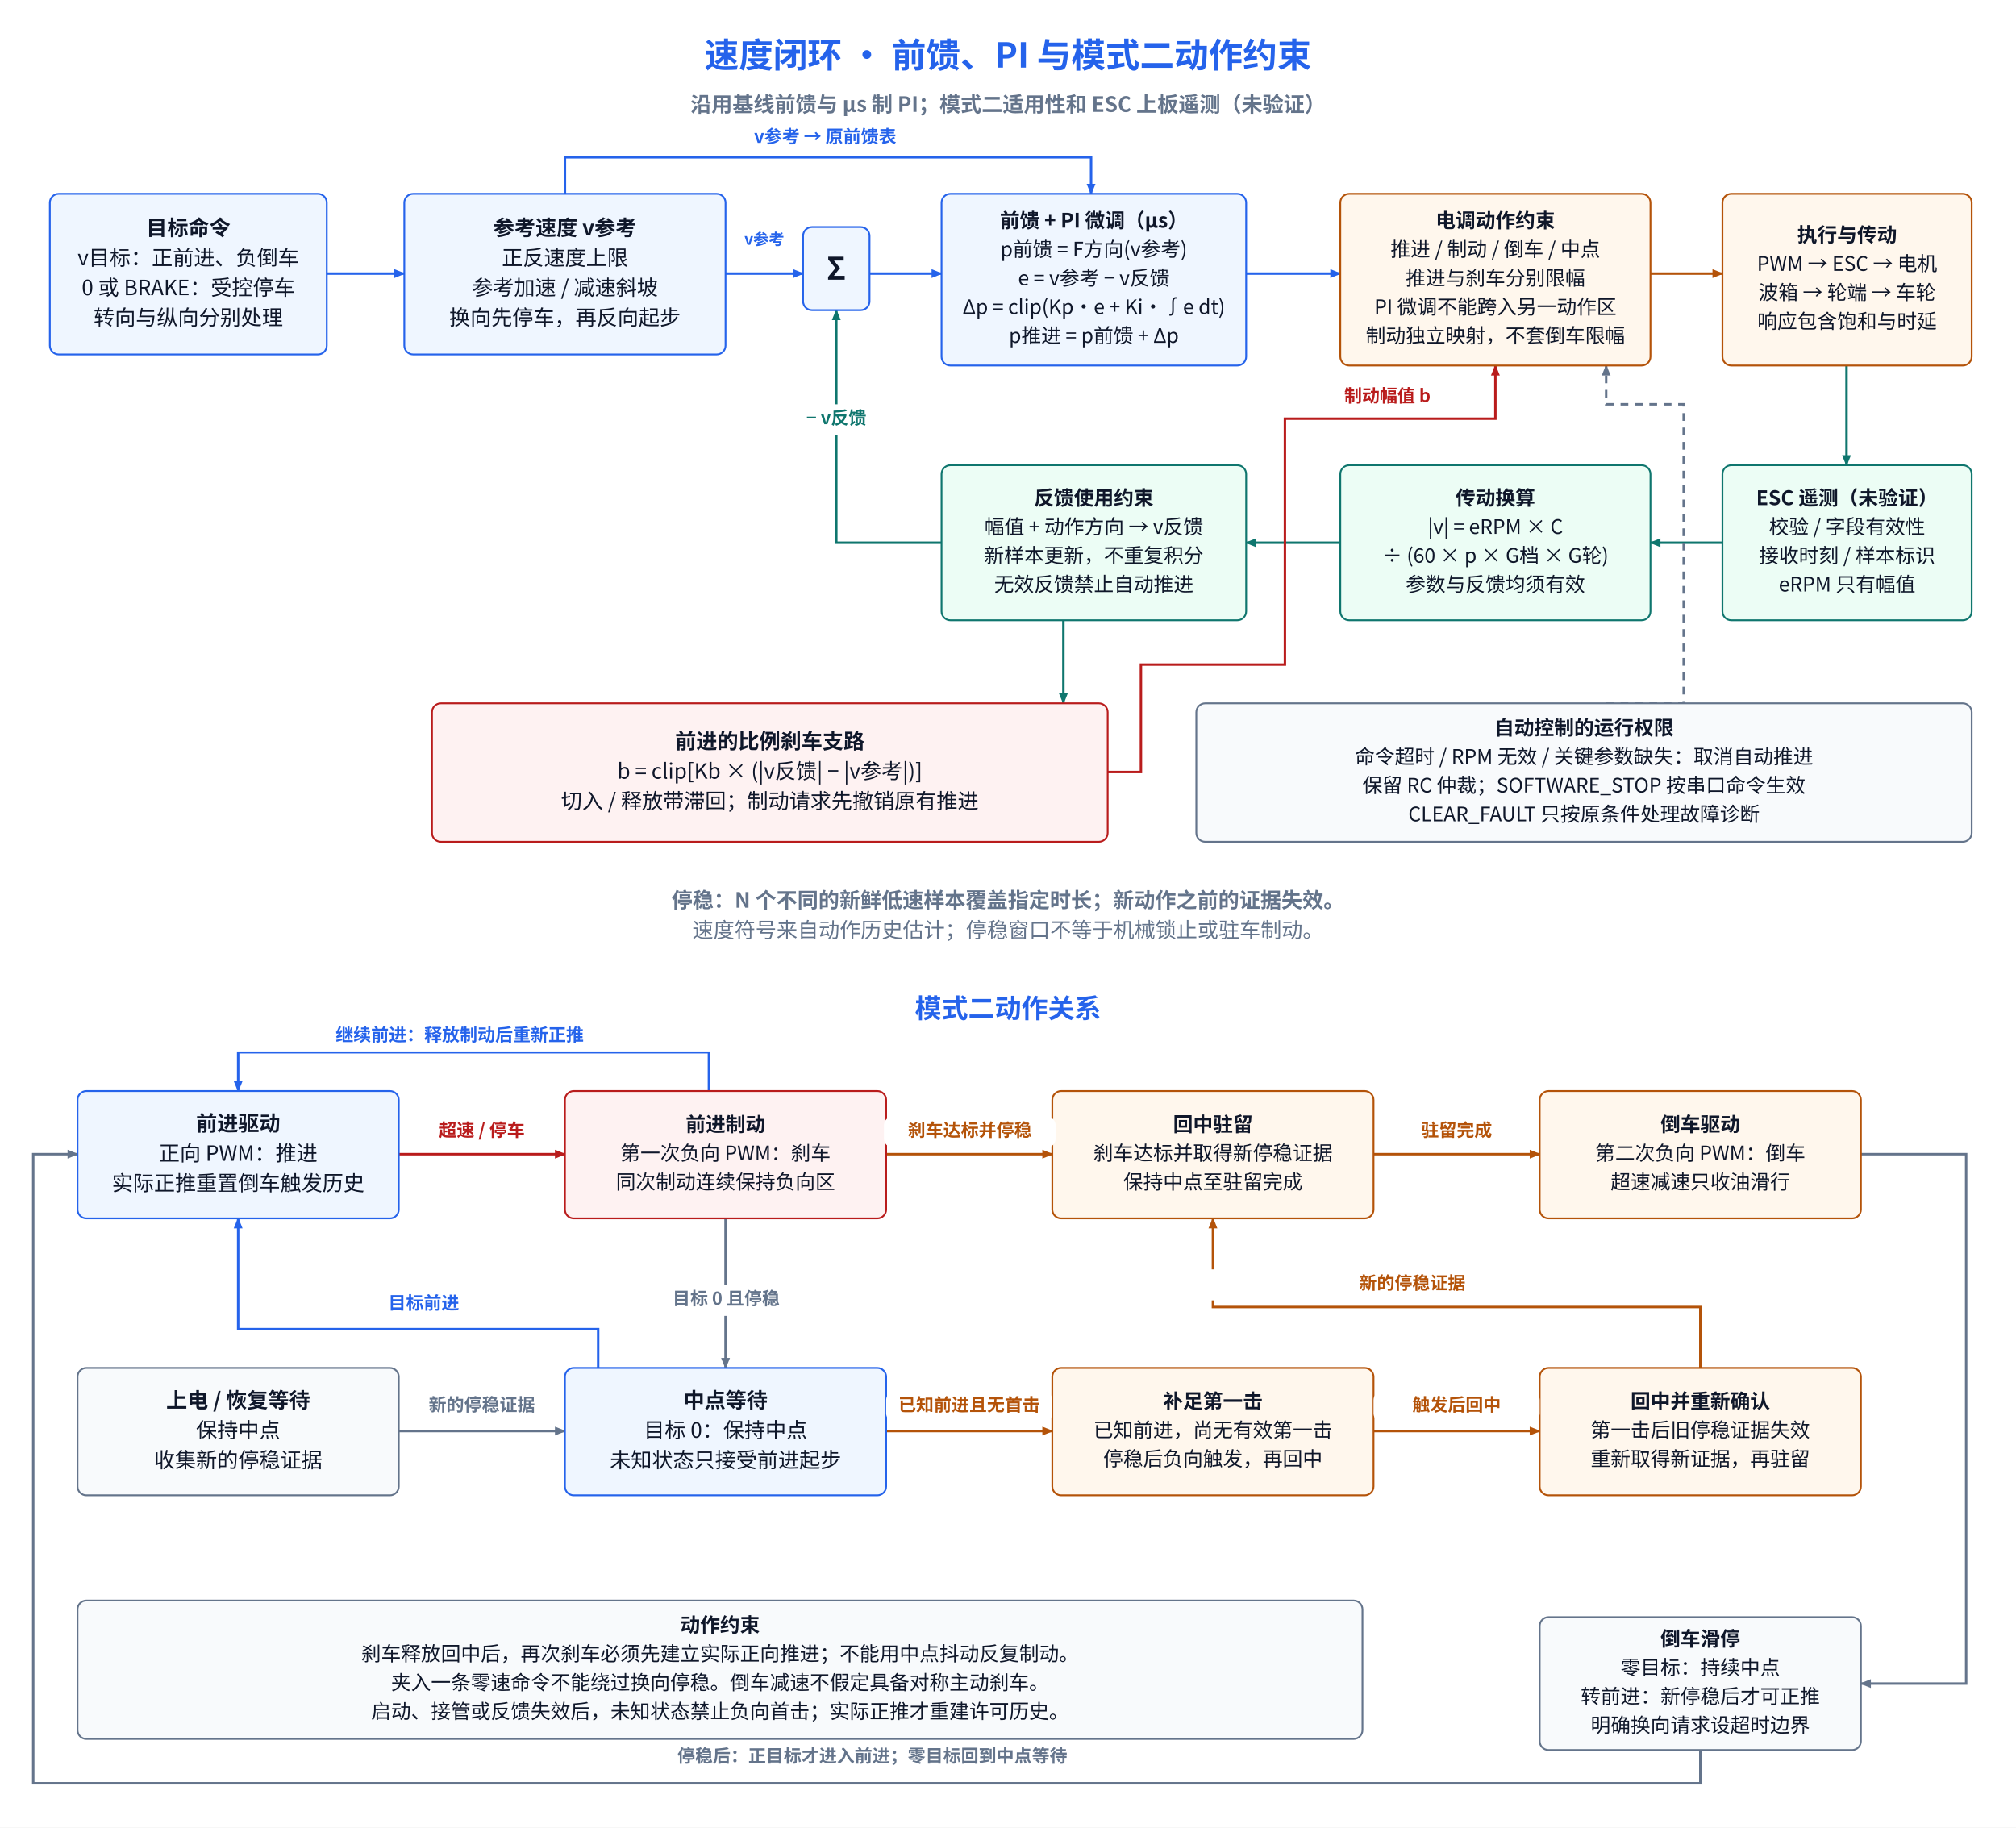
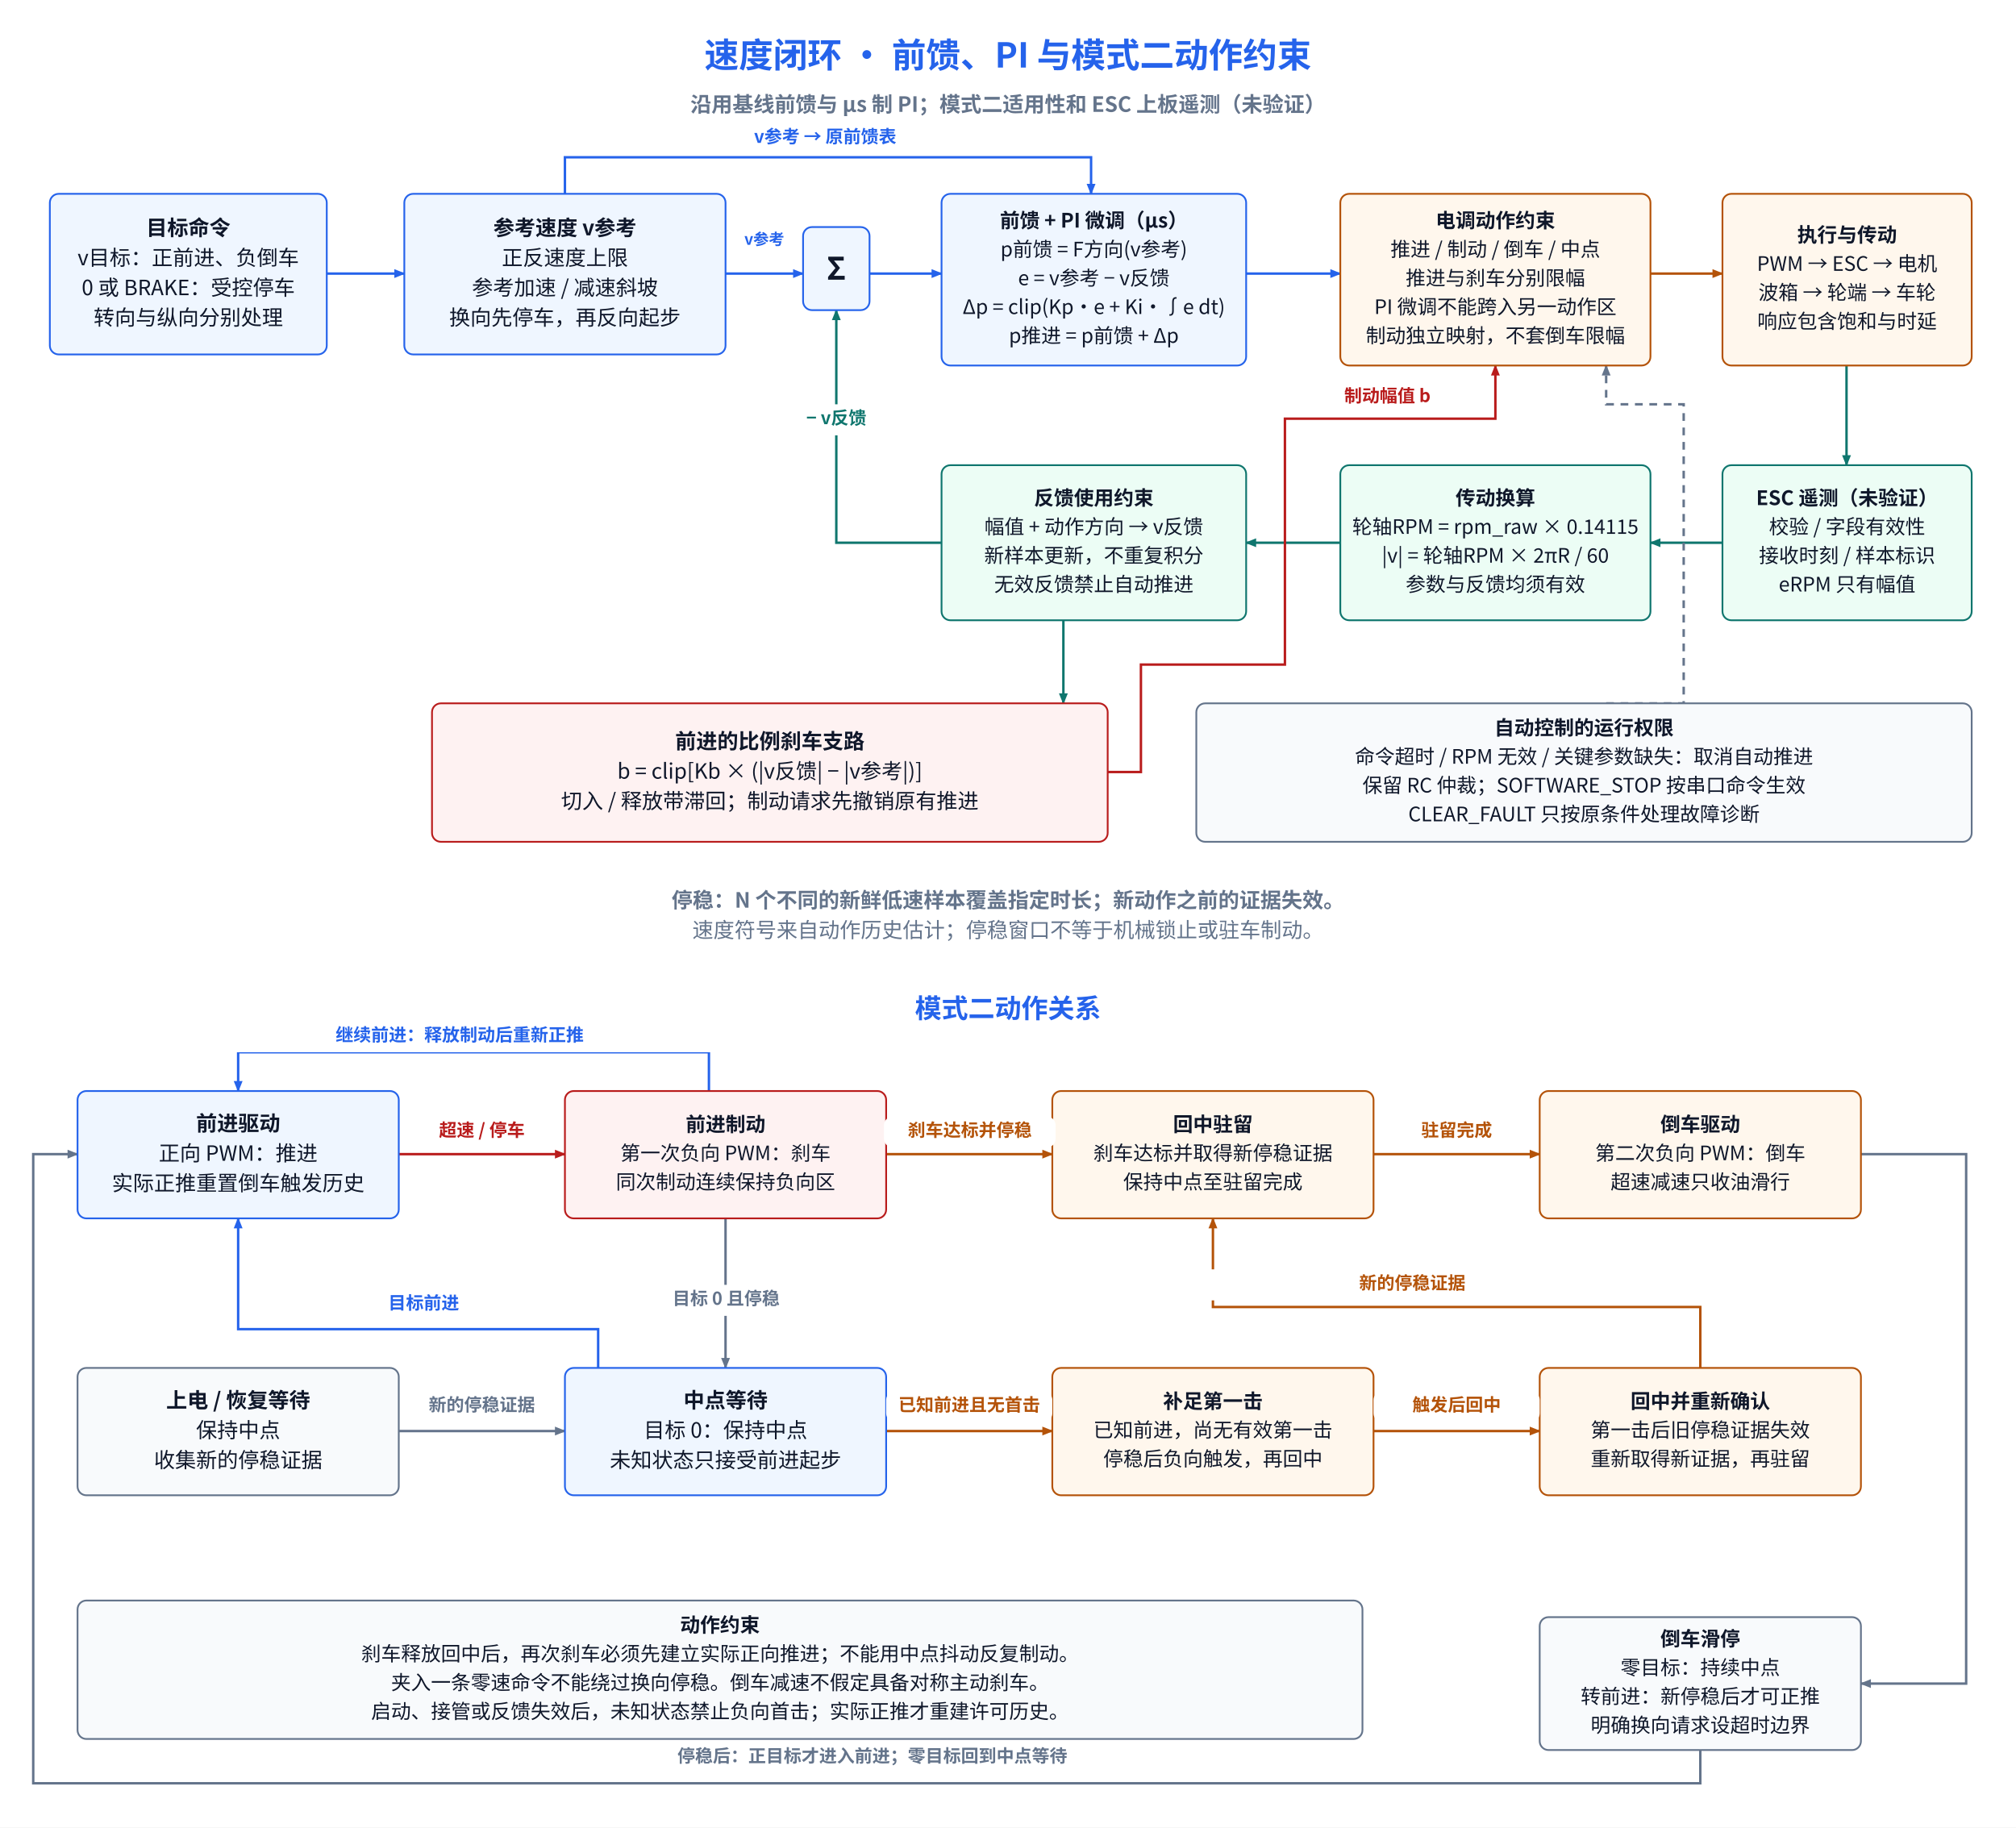
<svg xmlns="http://www.w3.org/2000/svg" width="1820" height="1650" viewBox="0 0 1820 1650" role="img">
  <rect width="100%" height="100%" fill="white" />
  <defs>
    <marker id="arrow-blue" markerWidth="10" markerHeight="8" refX="9" refY="4" orient="auto" markerUnits="userSpaceOnUse">
      <path d="M 0 0 L 10 4 L 0 8 Z" fill="#2563eb" />
    </marker>
    <marker id="arrow-green" markerWidth="10" markerHeight="8" refX="9" refY="4" orient="auto" markerUnits="userSpaceOnUse">
      <path d="M 0 0 L 10 4 L 0 8 Z" fill="#0f766e" />
    </marker>
    <marker id="arrow-orange" markerWidth="10" markerHeight="8" refX="9" refY="4" orient="auto" markerUnits="userSpaceOnUse">
      <path d="M 0 0 L 10 4 L 0 8 Z" fill="#b45309" />
    </marker>
    <marker id="arrow-purple" markerWidth="10" markerHeight="8" refX="9" refY="4" orient="auto" markerUnits="userSpaceOnUse">
      <path d="M 0 0 L 10 4 L 0 8 Z" fill="#7e22ce" />
    </marker>
    <marker id="arrow-gray" markerWidth="10" markerHeight="8" refX="9" refY="4" orient="auto" markerUnits="userSpaceOnUse">
      <path d="M 0 0 L 10 4 L 0 8 Z" fill="#64748b" />
    </marker>
    <marker id="arrow-red" markerWidth="10" markerHeight="8" refX="9" refY="4" orient="auto" markerUnits="userSpaceOnUse">
      <path d="M 0 0 L 10 4 L 0 8 Z" fill="#b91c1c" />
    </marker>
  </defs>
  <polyline points="295,247 365,247" stroke="#2563eb" stroke-width="2.2" fill="none" marker-end="url(#arrow-blue)" />
  <polyline points="655,247 725,247" stroke="#2563eb" stroke-width="2.2" fill="none" marker-end="url(#arrow-blue)" />
  <polyline points="510,175 510,142 985,142 985,175" stroke="#2563eb" stroke-width="2.2" fill="none" marker-end="url(#arrow-blue)" />
  <polyline points="785,247 850,247" stroke="#2563eb" stroke-width="2.2" fill="none" marker-end="url(#arrow-blue)" />
  <polyline points="1125,247 1210,247" stroke="#2563eb" stroke-width="2.2" fill="none" marker-end="url(#arrow-blue)" />
  <polyline points="1490,247 1555,247" stroke="#b45309" stroke-width="2.2" fill="none" marker-end="url(#arrow-orange)" />
  <polyline points="1667,330 1667,420" stroke="#0f766e" stroke-width="2.2" fill="none" marker-end="url(#arrow-green)" />
  <polyline points="1555,490 1490,490" stroke="#0f766e" stroke-width="2.2" fill="none" marker-end="url(#arrow-green)" />
  <polyline points="1210,490 1125,490" stroke="#0f766e" stroke-width="2.2" fill="none" marker-end="url(#arrow-green)" />
  <polyline points="850,490 755,490 755,280" stroke="#0f766e" stroke-width="2.2" fill="none" marker-end="url(#arrow-green)" />
  <polyline points="960,560 960,635" stroke="#0f766e" stroke-width="2.2" fill="none" marker-end="url(#arrow-green)" />
  <polyline points="1000,697 1030,697 1030,600 1160,600 1160,378 1350,378 1350,330" stroke="#b91c1c" stroke-width="2.2" fill="none" marker-end="url(#arrow-red)" />
  <polyline points="1450,635 1520,635 1520,365 1450,365 1450,330" stroke="#64748b" stroke-width="2.2" fill="none" marker-end="url(#arrow-gray)" stroke-dasharray="7 6" />
  <polyline points="360,1042 510,1042" stroke="#b91c1c" stroke-width="2.2" fill="none" marker-end="url(#arrow-red)" />
  <polyline points="800,1042 950,1042" stroke="#b45309" stroke-width="2.2" fill="none" marker-end="url(#arrow-orange)" />
  <polyline points="1240,1042 1390,1042" stroke="#b45309" stroke-width="2.2" fill="none" marker-end="url(#arrow-orange)" />
  <polyline points="640,985 640,950 215,950 215,985" stroke="#2563eb" stroke-width="2.2" fill="none" marker-end="url(#arrow-blue)" />
  <polyline points="655,1100 655,1235" stroke="#64748b" stroke-width="2.2" fill="none" marker-end="url(#arrow-gray)" />
  <polyline points="360,1292 510,1292" stroke="#64748b" stroke-width="2.2" fill="none" marker-end="url(#arrow-gray)" />
  <polyline points="540,1235 540,1200 215,1200 215,1100" stroke="#2563eb" stroke-width="2.2" fill="none" marker-end="url(#arrow-blue)" />
  <polyline points="800,1292 950,1292" stroke="#b45309" stroke-width="2.2" fill="none" marker-end="url(#arrow-orange)" />
  <polyline points="1240,1292 1390,1292" stroke="#b45309" stroke-width="2.2" fill="none" marker-end="url(#arrow-orange)" />
  <polyline points="1535,1235 1535,1180 1095,1180 1095,1100" stroke="#b45309" stroke-width="2.2" fill="none" marker-end="url(#arrow-orange)" />
  <polyline points="1680,1042 1775,1042 1775,1520 1680,1520" stroke="#64748b" stroke-width="2.2" fill="none" marker-end="url(#arrow-gray)" />
  <polyline points="1535,1580 1535,1610 30,1610 30,1042 70,1042" stroke="#64748b" stroke-width="2.2" fill="none" marker-end="url(#arrow-gray)" />
  <text font-family="Noto Sans CJK SC, sans-serif" font-size="31" font-weight="700" text-anchor="middle" x="910.0" y="61.0" fill="#2563eb">速度闭环 · 前馈、PI 与模式二动作约束</text>
  <text font-family="Noto Sans CJK SC, sans-serif" font-size="19" font-weight="700" text-anchor="middle" x="910.0" y="101.0" fill="#64748b">沿用基线前馈与 µs 制 PI；模式二适用性和 ESC 上板遥测（未验证）</text>
  <rect stroke-width="1.6" x="45" y="175" width="250" height="145" rx="8" fill="#eff6ff" stroke="#2563eb" />
  <text font-family="Noto Sans CJK SC, sans-serif" font-size="19" font-weight="700" text-anchor="middle" x="170.0" y="212.5" fill="#0f172a">目标命令</text>
  <text font-family="Noto Sans CJK SC, sans-serif" font-size="19" font-weight="400" text-anchor="middle" x="170.0" y="239.5" fill="#0f172a">v目标：正前进、负倒车</text>
  <text font-family="Noto Sans CJK SC, sans-serif" font-size="19" font-weight="400" text-anchor="middle" x="170.0" y="266.5" fill="#0f172a">0 或 BRAKE：受控停车</text>
  <text font-family="Noto Sans CJK SC, sans-serif" font-size="19" font-weight="400" text-anchor="middle" x="170.0" y="293.5" fill="#0f172a">转向与纵向分别处理</text>
  <rect stroke-width="1.6" x="365" y="175" width="290" height="145" rx="8" fill="#eff6ff" stroke="#2563eb" />
  <text font-family="Noto Sans CJK SC, sans-serif" font-size="19" font-weight="700" text-anchor="middle" x="510.0" y="212.5" fill="#0f172a">参考速度 v参考</text>
  <text font-family="Noto Sans CJK SC, sans-serif" font-size="19" font-weight="400" text-anchor="middle" x="510.0" y="239.5" fill="#0f172a">正反速度上限</text>
  <text font-family="Noto Sans CJK SC, sans-serif" font-size="19" font-weight="400" text-anchor="middle" x="510.0" y="266.5" fill="#0f172a">参考加速 / 减速斜坡</text>
  <text font-family="Noto Sans CJK SC, sans-serif" font-size="19" font-weight="400" text-anchor="middle" x="510.0" y="293.5" fill="#0f172a">换向先停车，再反向起步</text>
  <rect stroke-width="1.6" x="725" y="205" width="60" height="75" rx="8" fill="#eff6ff" stroke="#2563eb" />
  <text font-family="Noto Sans CJK SC, sans-serif" font-size="28" font-weight="700" text-anchor="middle" x="755.0" y="252.5" fill="#0f172a">Σ</text>
  <rect stroke-width="1.6" x="660" y="204" width="60" height="28" rx="8" fill="#ffffff" stroke="none" />
  <text font-family="Noto Sans CJK SC, sans-serif" font-size="14" font-weight="700" text-anchor="middle" x="690.0" y="221.0" fill="#2563eb">v参考</text>
  <rect stroke-width="1.6" x="850" y="175" width="275" height="155" rx="8" fill="#eff6ff" stroke="#2563eb" />
  <text font-family="Noto Sans CJK SC, sans-serif" font-size="18" font-weight="700" text-anchor="middle" x="987.5" y="205.5" fill="#0f172a">前馈 + PI 微调（µs）</text>
  <text font-family="Noto Sans CJK SC, sans-serif" font-size="18" font-weight="400" text-anchor="middle" x="987.5" y="231.5" fill="#0f172a">p前馈 = F方向(v参考)</text>
  <text font-family="Noto Sans CJK SC, sans-serif" font-size="18" font-weight="400" text-anchor="middle" x="987.5" y="257.5" fill="#0f172a">e = v参考 − v反馈</text>
  <text font-family="Noto Sans CJK SC, sans-serif" font-size="18" font-weight="400" text-anchor="middle" x="987.5" y="283.5" fill="#0f172a">Δp = clip(Kp·e + Ki·∫e dt)</text>
  <text font-family="Noto Sans CJK SC, sans-serif" font-size="18" font-weight="400" text-anchor="middle" x="987.5" y="309.5" fill="#0f172a">p推进 = p前馈 + Δp</text>
  <rect stroke-width="1.6" x="1210" y="175" width="280" height="155" rx="8" fill="#fff7ed" stroke="#b45309" />
  <text font-family="Noto Sans CJK SC, sans-serif" font-size="18" font-weight="700" text-anchor="middle" x="1350.0" y="205.5" fill="#0f172a">电调动作约束</text>
  <text font-family="Noto Sans CJK SC, sans-serif" font-size="18" font-weight="400" text-anchor="middle" x="1350.0" y="231.5" fill="#0f172a">推进 / 制动 / 倒车 / 中点</text>
  <text font-family="Noto Sans CJK SC, sans-serif" font-size="18" font-weight="400" text-anchor="middle" x="1350.0" y="257.5" fill="#0f172a">推进与刹车分别限幅</text>
  <text font-family="Noto Sans CJK SC, sans-serif" font-size="18" font-weight="400" text-anchor="middle" x="1350.0" y="283.5" fill="#0f172a">PI 微调不能跨入另一动作区</text>
  <text font-family="Noto Sans CJK SC, sans-serif" font-size="18" font-weight="400" text-anchor="middle" x="1350.0" y="309.5" fill="#0f172a">制动独立映射，不套倒车限幅</text>
  <rect stroke-width="1.6" x="1555" y="175" width="225" height="155" rx="8" fill="#fff7ed" stroke="#b45309" />
  <text font-family="Noto Sans CJK SC, sans-serif" font-size="18" font-weight="700" text-anchor="middle" x="1667.5" y="218.5" fill="#0f172a">执行与传动</text>
  <text font-family="Noto Sans CJK SC, sans-serif" font-size="18" font-weight="400" text-anchor="middle" x="1667.5" y="244.5" fill="#0f172a">PWM → ESC → 电机</text>
  <text font-family="Noto Sans CJK SC, sans-serif" font-size="18" font-weight="400" text-anchor="middle" x="1667.5" y="270.5" fill="#0f172a">波箱 → 轮端 → 车轮</text>
  <text font-family="Noto Sans CJK SC, sans-serif" font-size="18" font-weight="400" text-anchor="middle" x="1667.5" y="296.5" fill="#0f172a">响应包含饱和与时延</text>
  <rect stroke-width="1.6" x="1555" y="420" width="225" height="140" rx="8" fill="#ecfdf5" stroke="#0f766e" />
  <text font-family="Noto Sans CJK SC, sans-serif" font-size="18" font-weight="700" text-anchor="middle" x="1667.5" y="456.0" fill="#0f172a">ESC 遥测（未验证）</text>
  <text font-family="Noto Sans CJK SC, sans-serif" font-size="18" font-weight="400" text-anchor="middle" x="1667.5" y="482.0" fill="#0f172a">校验 / 字段有效性</text>
  <text font-family="Noto Sans CJK SC, sans-serif" font-size="18" font-weight="400" text-anchor="middle" x="1667.5" y="508.0" fill="#0f172a">接收时刻 / 样本标识</text>
  <text font-family="Noto Sans CJK SC, sans-serif" font-size="18" font-weight="400" text-anchor="middle" x="1667.5" y="534.0" fill="#0f172a">eRPM 只有幅值</text>
  <rect stroke-width="1.6" x="1210" y="420" width="280" height="140" rx="8" fill="#ecfdf5" stroke="#0f766e" />
  <text font-family="Noto Sans CJK SC, sans-serif" font-size="18" font-weight="700" text-anchor="middle" x="1350.0" y="456.0" fill="#0f172a">传动换算</text>
-   <text font-family="Noto Sans CJK SC, sans-serif" font-size="18" font-weight="400" text-anchor="middle" x="1350.0" y="482.0" fill="#0f172a">|v| = eRPM × C</text>
-   <text font-family="Noto Sans CJK SC, sans-serif" font-size="18" font-weight="400" text-anchor="middle" x="1350.0" y="508.0" fill="#0f172a">÷ (60 × p × G档 × G轮)</text>
+   <text font-family="Noto Sans CJK SC, sans-serif" font-size="18" font-weight="400" text-anchor="middle" x="1350.0" y="482.0" fill="#0f172a">轮轴RPM = rpm_raw × 0.14115</text>
+   <text font-family="Noto Sans CJK SC, sans-serif" font-size="18" font-weight="400" text-anchor="middle" x="1350.0" y="508.0" fill="#0f172a">|v| = 轮轴RPM × 2πR / 60</text>
  <text font-family="Noto Sans CJK SC, sans-serif" font-size="18" font-weight="400" text-anchor="middle" x="1350.0" y="534.0" fill="#0f172a">参数与反馈均须有效</text>
  <rect stroke-width="1.6" x="850" y="420" width="275" height="140" rx="8" fill="#ecfdf5" stroke="#0f766e" />
  <text font-family="Noto Sans CJK SC, sans-serif" font-size="18" font-weight="700" text-anchor="middle" x="987.5" y="456.0" fill="#0f172a">反馈使用约束</text>
  <text font-family="Noto Sans CJK SC, sans-serif" font-size="18" font-weight="400" text-anchor="middle" x="987.5" y="482.0" fill="#0f172a">幅值 + 动作方向 → v反馈</text>
  <text font-family="Noto Sans CJK SC, sans-serif" font-size="18" font-weight="400" text-anchor="middle" x="987.5" y="508.0" fill="#0f172a">新样本更新，不重复积分</text>
  <text font-family="Noto Sans CJK SC, sans-serif" font-size="18" font-weight="400" text-anchor="middle" x="987.5" y="534.0" fill="#0f172a">无效反馈禁止自动推进</text>
  <rect stroke-width="1.6" x="390" y="635" width="610" height="125" rx="8" fill="#fef2f2" stroke="#b91c1c" />
  <text font-family="Noto Sans CJK SC, sans-serif" font-size="19" font-weight="700" text-anchor="middle" x="695.0" y="676.0" fill="#0f172a">前进的比例刹车支路</text>
  <text font-family="Noto Sans CJK SC, sans-serif" font-size="19" font-weight="400" text-anchor="middle" x="695.0" y="703.0" fill="#0f172a">b = clip[Kb × (|v反馈| − |v参考|)]</text>
  <text font-family="Noto Sans CJK SC, sans-serif" font-size="19" font-weight="400" text-anchor="middle" x="695.0" y="730.0" fill="#0f172a">切入 / 释放带滞回；制动请求先撤销原有推进</text>
  <rect stroke-width="1.6" x="1080" y="635" width="700" height="125" rx="8" fill="#f8fafc" stroke="#64748b" />
  <text font-family="Noto Sans CJK SC, sans-serif" font-size="18" font-weight="700" text-anchor="middle" x="1430.0" y="663.5" fill="#0f172a">自动控制的运行权限</text>
  <text font-family="Noto Sans CJK SC, sans-serif" font-size="18" font-weight="400" text-anchor="middle" x="1430.0" y="689.5" fill="#0f172a">命令超时 / RPM 无效 / 关键参数缺失：取消自动推进</text>
  <text font-family="Noto Sans CJK SC, sans-serif" font-size="18" font-weight="400" text-anchor="middle" x="1430.0" y="715.5" fill="#0f172a">保留 RC 仲裁；SOFTWARE_STOP 按串口命令生效</text>
  <text font-family="Noto Sans CJK SC, sans-serif" font-size="18" font-weight="400" text-anchor="middle" x="1430.0" y="741.5" fill="#0f172a">CLEAR_FAULT 只按原条件处理故障诊断</text>
  <text font-family="Noto Sans CJK SC, sans-serif" font-size="19" font-weight="700" text-anchor="middle" x="910.0" y="819.5" fill="#64748b">停稳：N 个不同的新鲜低速样本覆盖指定时长；新动作之前的证据失效。</text>
  <text font-family="Noto Sans CJK SC, sans-serif" font-size="19" font-weight="400" text-anchor="middle" x="910.0" y="846.5" fill="#64748b">速度符号来自动作历史估计；停稳窗口不等于机械锁止或驻车制动。</text>
  <rect stroke-width="1.6" x="610" y="111" width="270" height="28" rx="8" fill="#ffffff" stroke="none" />
  <text font-family="Noto Sans CJK SC, sans-serif" font-size="16" font-weight="700" text-anchor="middle" x="745.0" y="129.0" fill="#2563eb">v参考 → 原前馈表</text>
  <rect stroke-width="1.6" x="690" y="365" width="130" height="28" rx="8" fill="#ffffff" stroke="none" />
  <text font-family="Noto Sans CJK SC, sans-serif" font-size="16" font-weight="700" text-anchor="middle" x="755.0" y="383.0" fill="#0f766e">− v反馈</text>
  <rect stroke-width="1.6" x="1170" y="345" width="165" height="28" rx="8" fill="#ffffff" stroke="none" />
  <text font-family="Noto Sans CJK SC, sans-serif" font-size="16" font-weight="700" text-anchor="middle" x="1252.5" y="363.0" fill="#b91c1c">制动幅值 b</text>
  <text font-family="Noto Sans CJK SC, sans-serif" font-size="24" font-weight="700" text-anchor="middle" x="910.0" y="919.0" fill="#2563eb">模式二动作关系</text>
  <rect stroke-width="1.6" x="70" y="985" width="290" height="115" rx="8" fill="#eff6ff" stroke="#2563eb" />
  <text font-family="Noto Sans CJK SC, sans-serif" font-size="19" font-weight="700" text-anchor="middle" x="215.0" y="1021.0" fill="#0f172a">前进驱动</text>
  <text font-family="Noto Sans CJK SC, sans-serif" font-size="19" font-weight="400" text-anchor="middle" x="215.0" y="1048.0" fill="#0f172a">正向 PWM：推进</text>
  <text font-family="Noto Sans CJK SC, sans-serif" font-size="19" font-weight="400" text-anchor="middle" x="215.0" y="1075.0" fill="#0f172a">实际正推重置倒车触发历史</text>
  <rect stroke-width="1.6" x="510" y="985" width="290" height="115" rx="8" fill="#fef2f2" stroke="#b91c1c" />
  <text font-family="Noto Sans CJK SC, sans-serif" font-size="18" font-weight="700" text-anchor="middle" x="655.0" y="1021.5" fill="#0f172a">前进制动</text>
  <text font-family="Noto Sans CJK SC, sans-serif" font-size="18" font-weight="400" text-anchor="middle" x="655.0" y="1047.5" fill="#0f172a">第一次负向 PWM：刹车</text>
  <text font-family="Noto Sans CJK SC, sans-serif" font-size="18" font-weight="400" text-anchor="middle" x="655.0" y="1073.5" fill="#0f172a">同次制动连续保持负向区</text>
  <rect stroke-width="1.6" x="950" y="985" width="290" height="115" rx="8" fill="#fff7ed" stroke="#b45309" />
  <text font-family="Noto Sans CJK SC, sans-serif" font-size="18" font-weight="700" text-anchor="middle" x="1095.0" y="1021.5" fill="#0f172a">回中驻留</text>
  <text font-family="Noto Sans CJK SC, sans-serif" font-size="18" font-weight="400" text-anchor="middle" x="1095.0" y="1047.5" fill="#0f172a">刹车达标并取得新停稳证据</text>
  <text font-family="Noto Sans CJK SC, sans-serif" font-size="18" font-weight="400" text-anchor="middle" x="1095.0" y="1073.5" fill="#0f172a">保持中点至驻留完成</text>
  <rect stroke-width="1.6" x="1390" y="985" width="290" height="115" rx="8" fill="#fff7ed" stroke="#b45309" />
  <text font-family="Noto Sans CJK SC, sans-serif" font-size="18" font-weight="700" text-anchor="middle" x="1535.0" y="1021.5" fill="#0f172a">倒车驱动</text>
  <text font-family="Noto Sans CJK SC, sans-serif" font-size="18" font-weight="400" text-anchor="middle" x="1535.0" y="1047.5" fill="#0f172a">第二次负向 PWM：倒车</text>
  <text font-family="Noto Sans CJK SC, sans-serif" font-size="18" font-weight="400" text-anchor="middle" x="1535.0" y="1073.5" fill="#0f172a">超速减速只收油滑行</text>
  <rect stroke-width="1.6" x="70" y="1235" width="290" height="115" rx="8" fill="#f8fafc" stroke="#64748b" />
  <text font-family="Noto Sans CJK SC, sans-serif" font-size="19" font-weight="700" text-anchor="middle" x="215.0" y="1271.0" fill="#0f172a">上电 / 恢复等待</text>
  <text font-family="Noto Sans CJK SC, sans-serif" font-size="19" font-weight="400" text-anchor="middle" x="215.0" y="1298.0" fill="#0f172a">保持中点</text>
  <text font-family="Noto Sans CJK SC, sans-serif" font-size="19" font-weight="400" text-anchor="middle" x="215.0" y="1325.0" fill="#0f172a">收集新的停稳证据</text>
  <rect stroke-width="1.6" x="510" y="1235" width="290" height="115" rx="8" fill="#eff6ff" stroke="#2563eb" />
  <text font-family="Noto Sans CJK SC, sans-serif" font-size="19" font-weight="700" text-anchor="middle" x="655.0" y="1271.0" fill="#0f172a">中点等待</text>
  <text font-family="Noto Sans CJK SC, sans-serif" font-size="19" font-weight="400" text-anchor="middle" x="655.0" y="1298.0" fill="#0f172a">目标 0：保持中点</text>
  <text font-family="Noto Sans CJK SC, sans-serif" font-size="19" font-weight="400" text-anchor="middle" x="655.0" y="1325.0" fill="#0f172a">未知状态只接受前进起步</text>
  <rect stroke-width="1.6" x="950" y="1235" width="290" height="115" rx="8" fill="#fff7ed" stroke="#b45309" />
  <text font-family="Noto Sans CJK SC, sans-serif" font-size="18" font-weight="700" text-anchor="middle" x="1095.0" y="1271.5" fill="#0f172a">补足第一击</text>
  <text font-family="Noto Sans CJK SC, sans-serif" font-size="18" font-weight="400" text-anchor="middle" x="1095.0" y="1297.5" fill="#0f172a">已知前进，尚无有效第一击</text>
  <text font-family="Noto Sans CJK SC, sans-serif" font-size="18" font-weight="400" text-anchor="middle" x="1095.0" y="1323.5" fill="#0f172a">停稳后负向触发，再回中</text>
  <rect stroke-width="1.6" x="1390" y="1235" width="290" height="115" rx="8" fill="#fff7ed" stroke="#b45309" />
  <text font-family="Noto Sans CJK SC, sans-serif" font-size="18" font-weight="700" text-anchor="middle" x="1535.0" y="1271.5" fill="#0f172a">回中并重新确认</text>
  <text font-family="Noto Sans CJK SC, sans-serif" font-size="18" font-weight="400" text-anchor="middle" x="1535.0" y="1297.5" fill="#0f172a">第一击后旧停稳证据失效</text>
  <text font-family="Noto Sans CJK SC, sans-serif" font-size="18" font-weight="400" text-anchor="middle" x="1535.0" y="1323.5" fill="#0f172a">重新取得新证据，再驻留</text>
  <rect stroke-width="1.6" x="1390" y="1460" width="290" height="120" rx="8" fill="#f8fafc" stroke="#64748b" />
  <text font-family="Noto Sans CJK SC, sans-serif" font-size="18" font-weight="700" text-anchor="middle" x="1535.0" y="1486.0" fill="#0f172a">倒车滑停</text>
  <text font-family="Noto Sans CJK SC, sans-serif" font-size="18" font-weight="400" text-anchor="middle" x="1535.0" y="1512.0" fill="#0f172a">零目标：持续中点</text>
  <text font-family="Noto Sans CJK SC, sans-serif" font-size="18" font-weight="400" text-anchor="middle" x="1535.0" y="1538.0" fill="#0f172a">转前进：新停稳后才可正推</text>
  <text font-family="Noto Sans CJK SC, sans-serif" font-size="18" font-weight="400" text-anchor="middle" x="1535.0" y="1564.0" fill="#0f172a">明确换向请求设超时边界</text>
  <rect stroke-width="1.6" x="70" y="1445" width="1160" height="125" rx="8" fill="#f8fafc" stroke="#64748b" />
  <text font-family="Noto Sans CJK SC, sans-serif" font-size="18" font-weight="700" text-anchor="middle" x="650.0" y="1473.5" fill="#0f172a">动作约束</text>
  <text font-family="Noto Sans CJK SC, sans-serif" font-size="18" font-weight="400" text-anchor="middle" x="650.0" y="1499.5" fill="#0f172a">刹车释放回中后，再次刹车必须先建立实际正向推进；不能用中点抖动反复制动。</text>
  <text font-family="Noto Sans CJK SC, sans-serif" font-size="18" font-weight="400" text-anchor="middle" x="650.0" y="1525.5" fill="#0f172a">夹入一条零速命令不能绕过换向停稳。倒车减速不假定具备对称主动刹车。</text>
  <text font-family="Noto Sans CJK SC, sans-serif" font-size="18" font-weight="400" text-anchor="middle" x="650.0" y="1551.5" fill="#0f172a">启动、接管或反馈失效后，未知状态禁止负向首击；实际正推才重建许可历史。</text>
  <rect stroke-width="1.6" x="365" y="1008" width="140" height="28" rx="8" fill="#ffffff" stroke="none" />
  <text font-family="Noto Sans CJK SC, sans-serif" font-size="16" font-weight="700" text-anchor="middle" x="435.0" y="1026.0" fill="#b91c1c">超速 / 停车</text>
  <rect stroke-width="1.6" x="798" y="1008" width="155" height="28" rx="8" fill="#ffffff" stroke="none" />
  <text font-family="Noto Sans CJK SC, sans-serif" font-size="16" font-weight="700" text-anchor="middle" x="875.5" y="1026.0" fill="#b45309">刹车达标并停稳</text>
  <rect stroke-width="1.6" x="1245" y="1008" width="140" height="28" rx="8" fill="#ffffff" stroke="none" />
  <text font-family="Noto Sans CJK SC, sans-serif" font-size="16" font-weight="700" text-anchor="middle" x="1315.0" y="1026.0" fill="#b45309">驻留完成</text>
  <rect stroke-width="1.6" x="165" y="922" width="500" height="28" rx="8" fill="#ffffff" stroke="none" />
  <text font-family="Noto Sans CJK SC, sans-serif" font-size="16" font-weight="700" text-anchor="middle" x="415.0" y="940.0" fill="#2563eb">继续前进：释放制动后重新正推</text>
  <rect stroke-width="1.6" x="568" y="1160" width="175" height="28" rx="8" fill="#ffffff" stroke="none" />
  <text font-family="Noto Sans CJK SC, sans-serif" font-size="16" font-weight="700" text-anchor="middle" x="655.5" y="1178.0" fill="#64748b">目标 0 且停稳</text>
  <rect stroke-width="1.6" x="365" y="1256" width="140" height="28" rx="8" fill="#ffffff" stroke="none" />
  <text font-family="Noto Sans CJK SC, sans-serif" font-size="16" font-weight="700" text-anchor="middle" x="435.0" y="1274.0" fill="#64748b">新的停稳证据</text>
  <rect stroke-width="1.6" x="235" y="1164" width="295" height="28" rx="8" fill="#ffffff" stroke="none" />
  <text font-family="Noto Sans CJK SC, sans-serif" font-size="16" font-weight="700" text-anchor="middle" x="382.5" y="1182.0" fill="#2563eb">目标前进</text>
  <rect stroke-width="1.6" x="800" y="1256" width="150" height="28" rx="8" fill="#ffffff" stroke="none" />
  <text font-family="Noto Sans CJK SC, sans-serif" font-size="16" font-weight="700" text-anchor="middle" x="875.0" y="1274.0" fill="#b45309">已知前进且无首击</text>
  <rect stroke-width="1.6" x="1240" y="1256" width="150" height="28" rx="8" fill="#ffffff" stroke="none" />
  <text font-family="Noto Sans CJK SC, sans-serif" font-size="16" font-weight="700" text-anchor="middle" x="1315.0" y="1274.0" fill="#b45309">触发后回中</text>
  <rect stroke-width="1.6" x="1050" y="1146" width="450" height="28" rx="8" fill="#ffffff" stroke="none" />
  <text font-family="Noto Sans CJK SC, sans-serif" font-size="16" font-weight="700" text-anchor="middle" x="1275.0" y="1164.0" fill="#b45309">新的停稳证据</text>
  <rect stroke-width="1.6" x="365" y="1573" width="845" height="28" rx="8" fill="#ffffff" stroke="none" />
  <text font-family="Noto Sans CJK SC, sans-serif" font-size="16" font-weight="700" text-anchor="middle" x="787.5" y="1591.0" fill="#64748b">停稳后：正目标才进入前进；零目标回到中点等待</text>
</svg>
